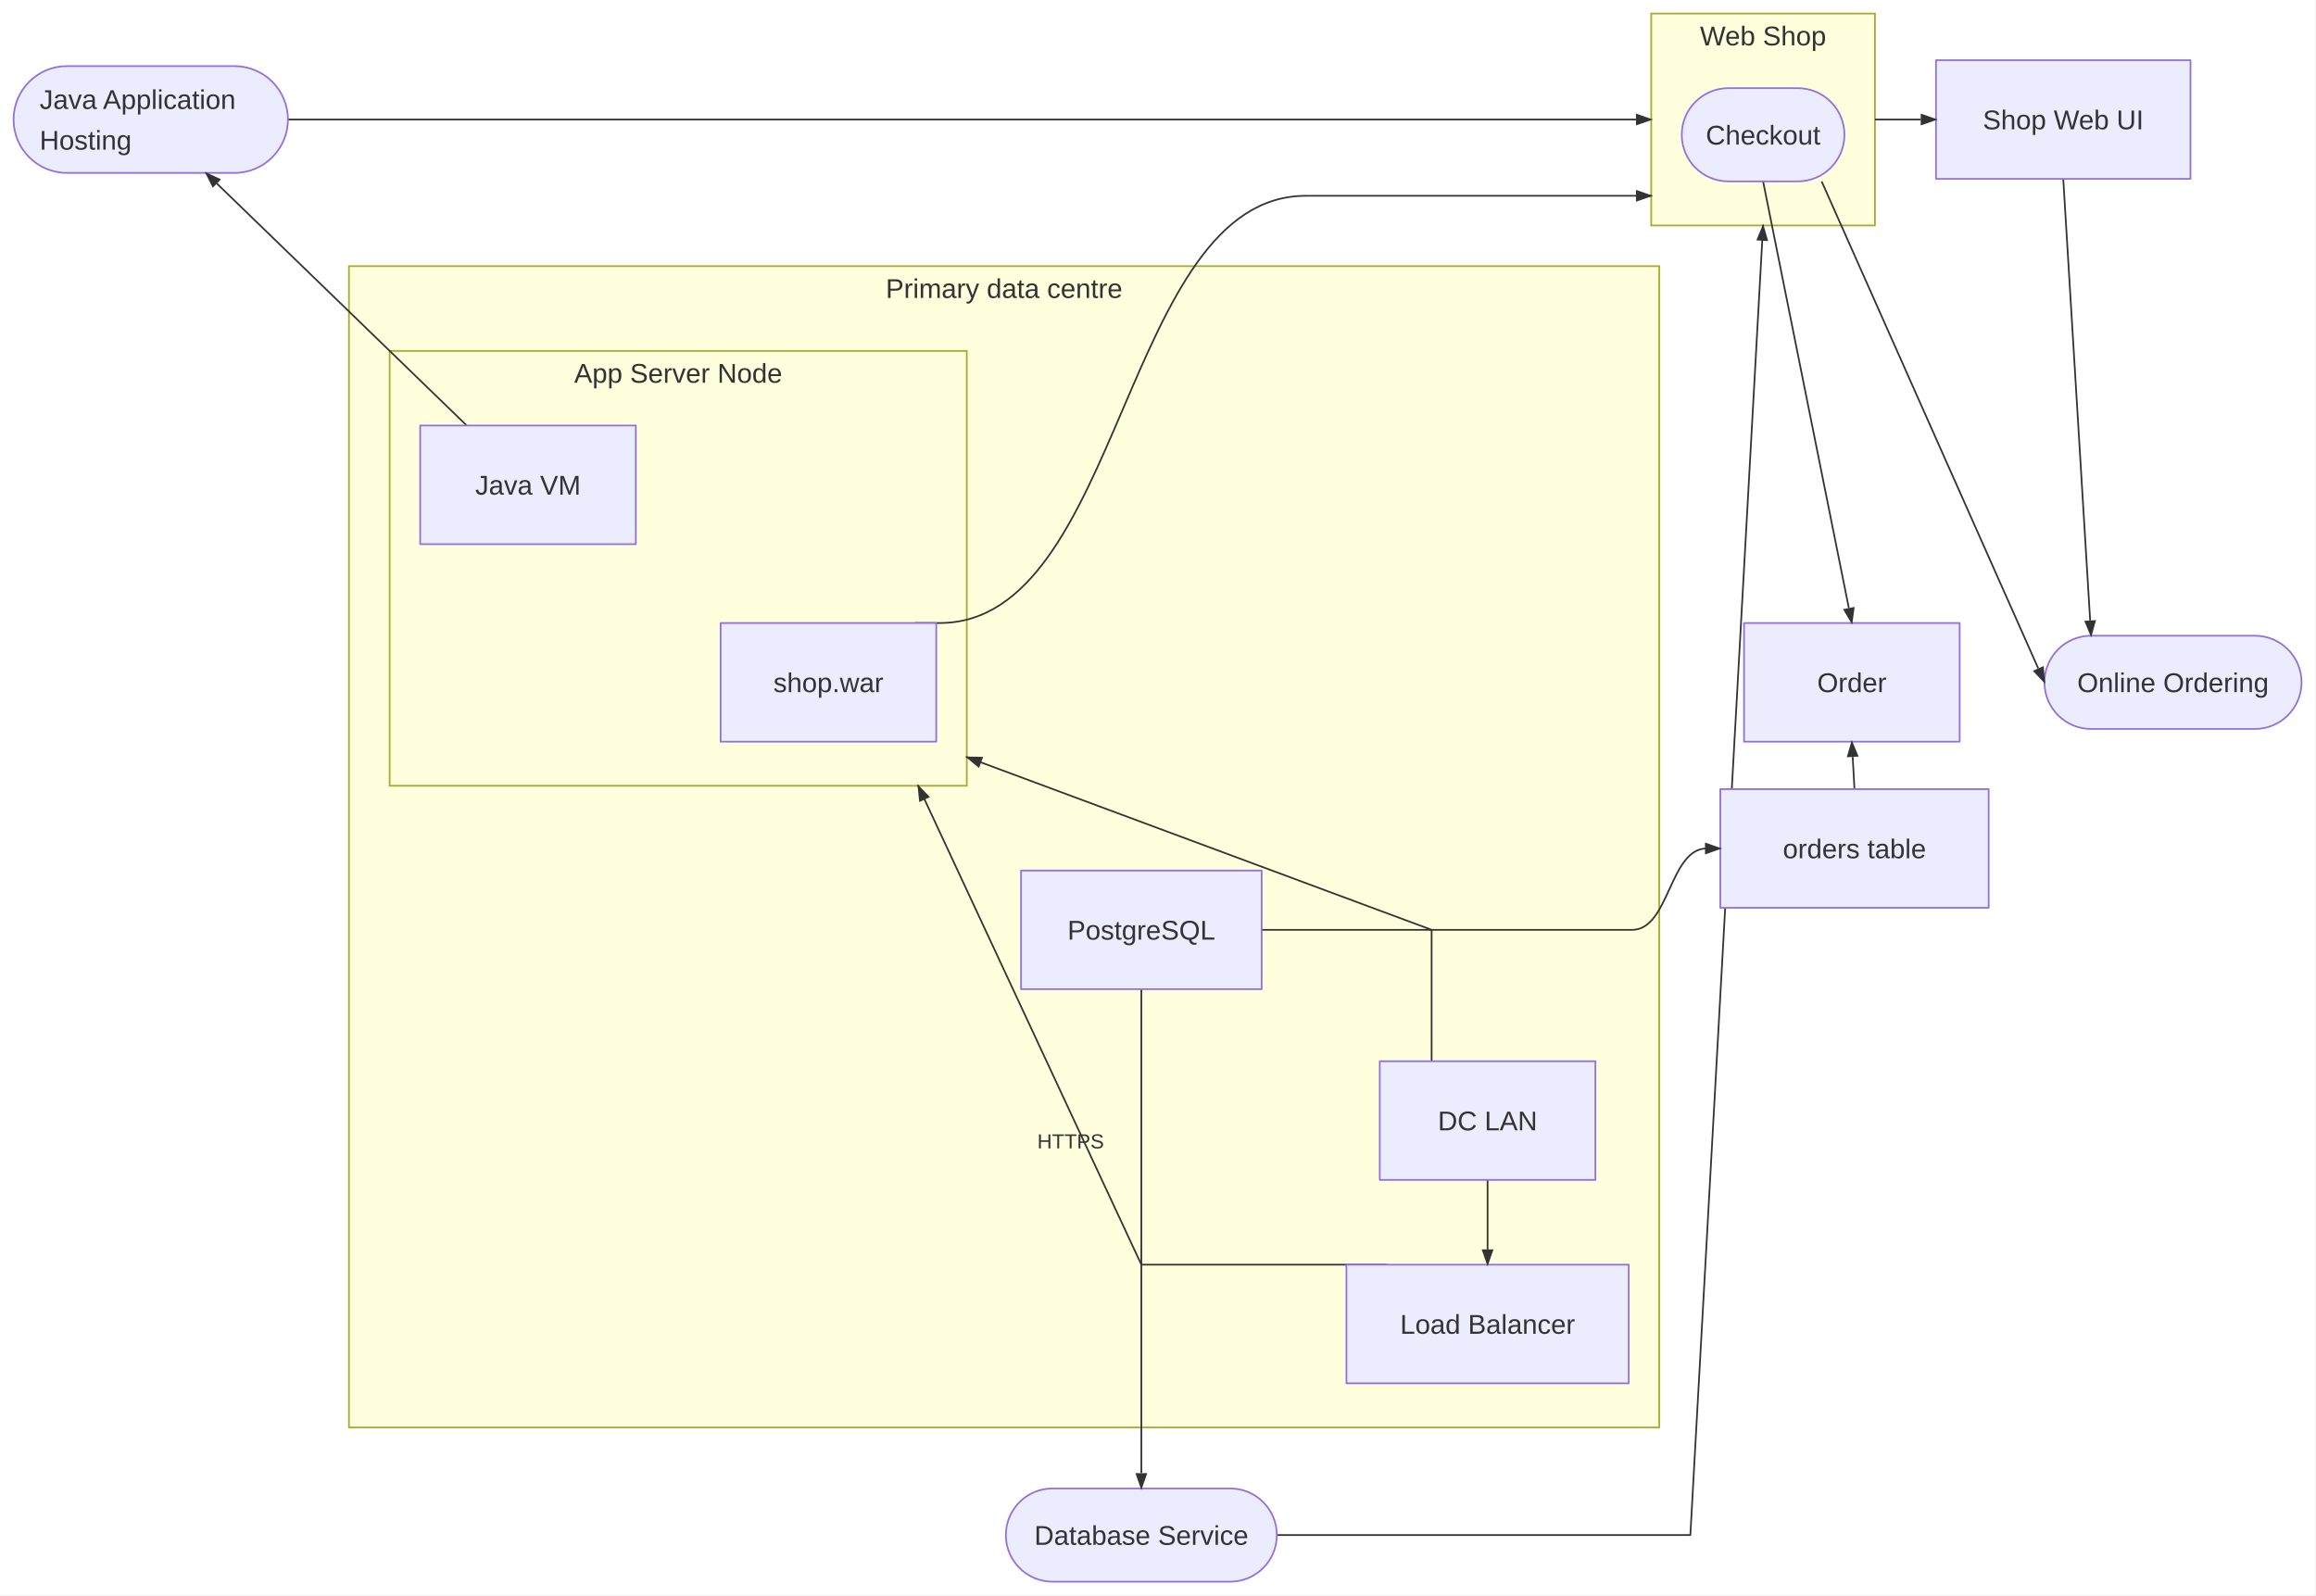
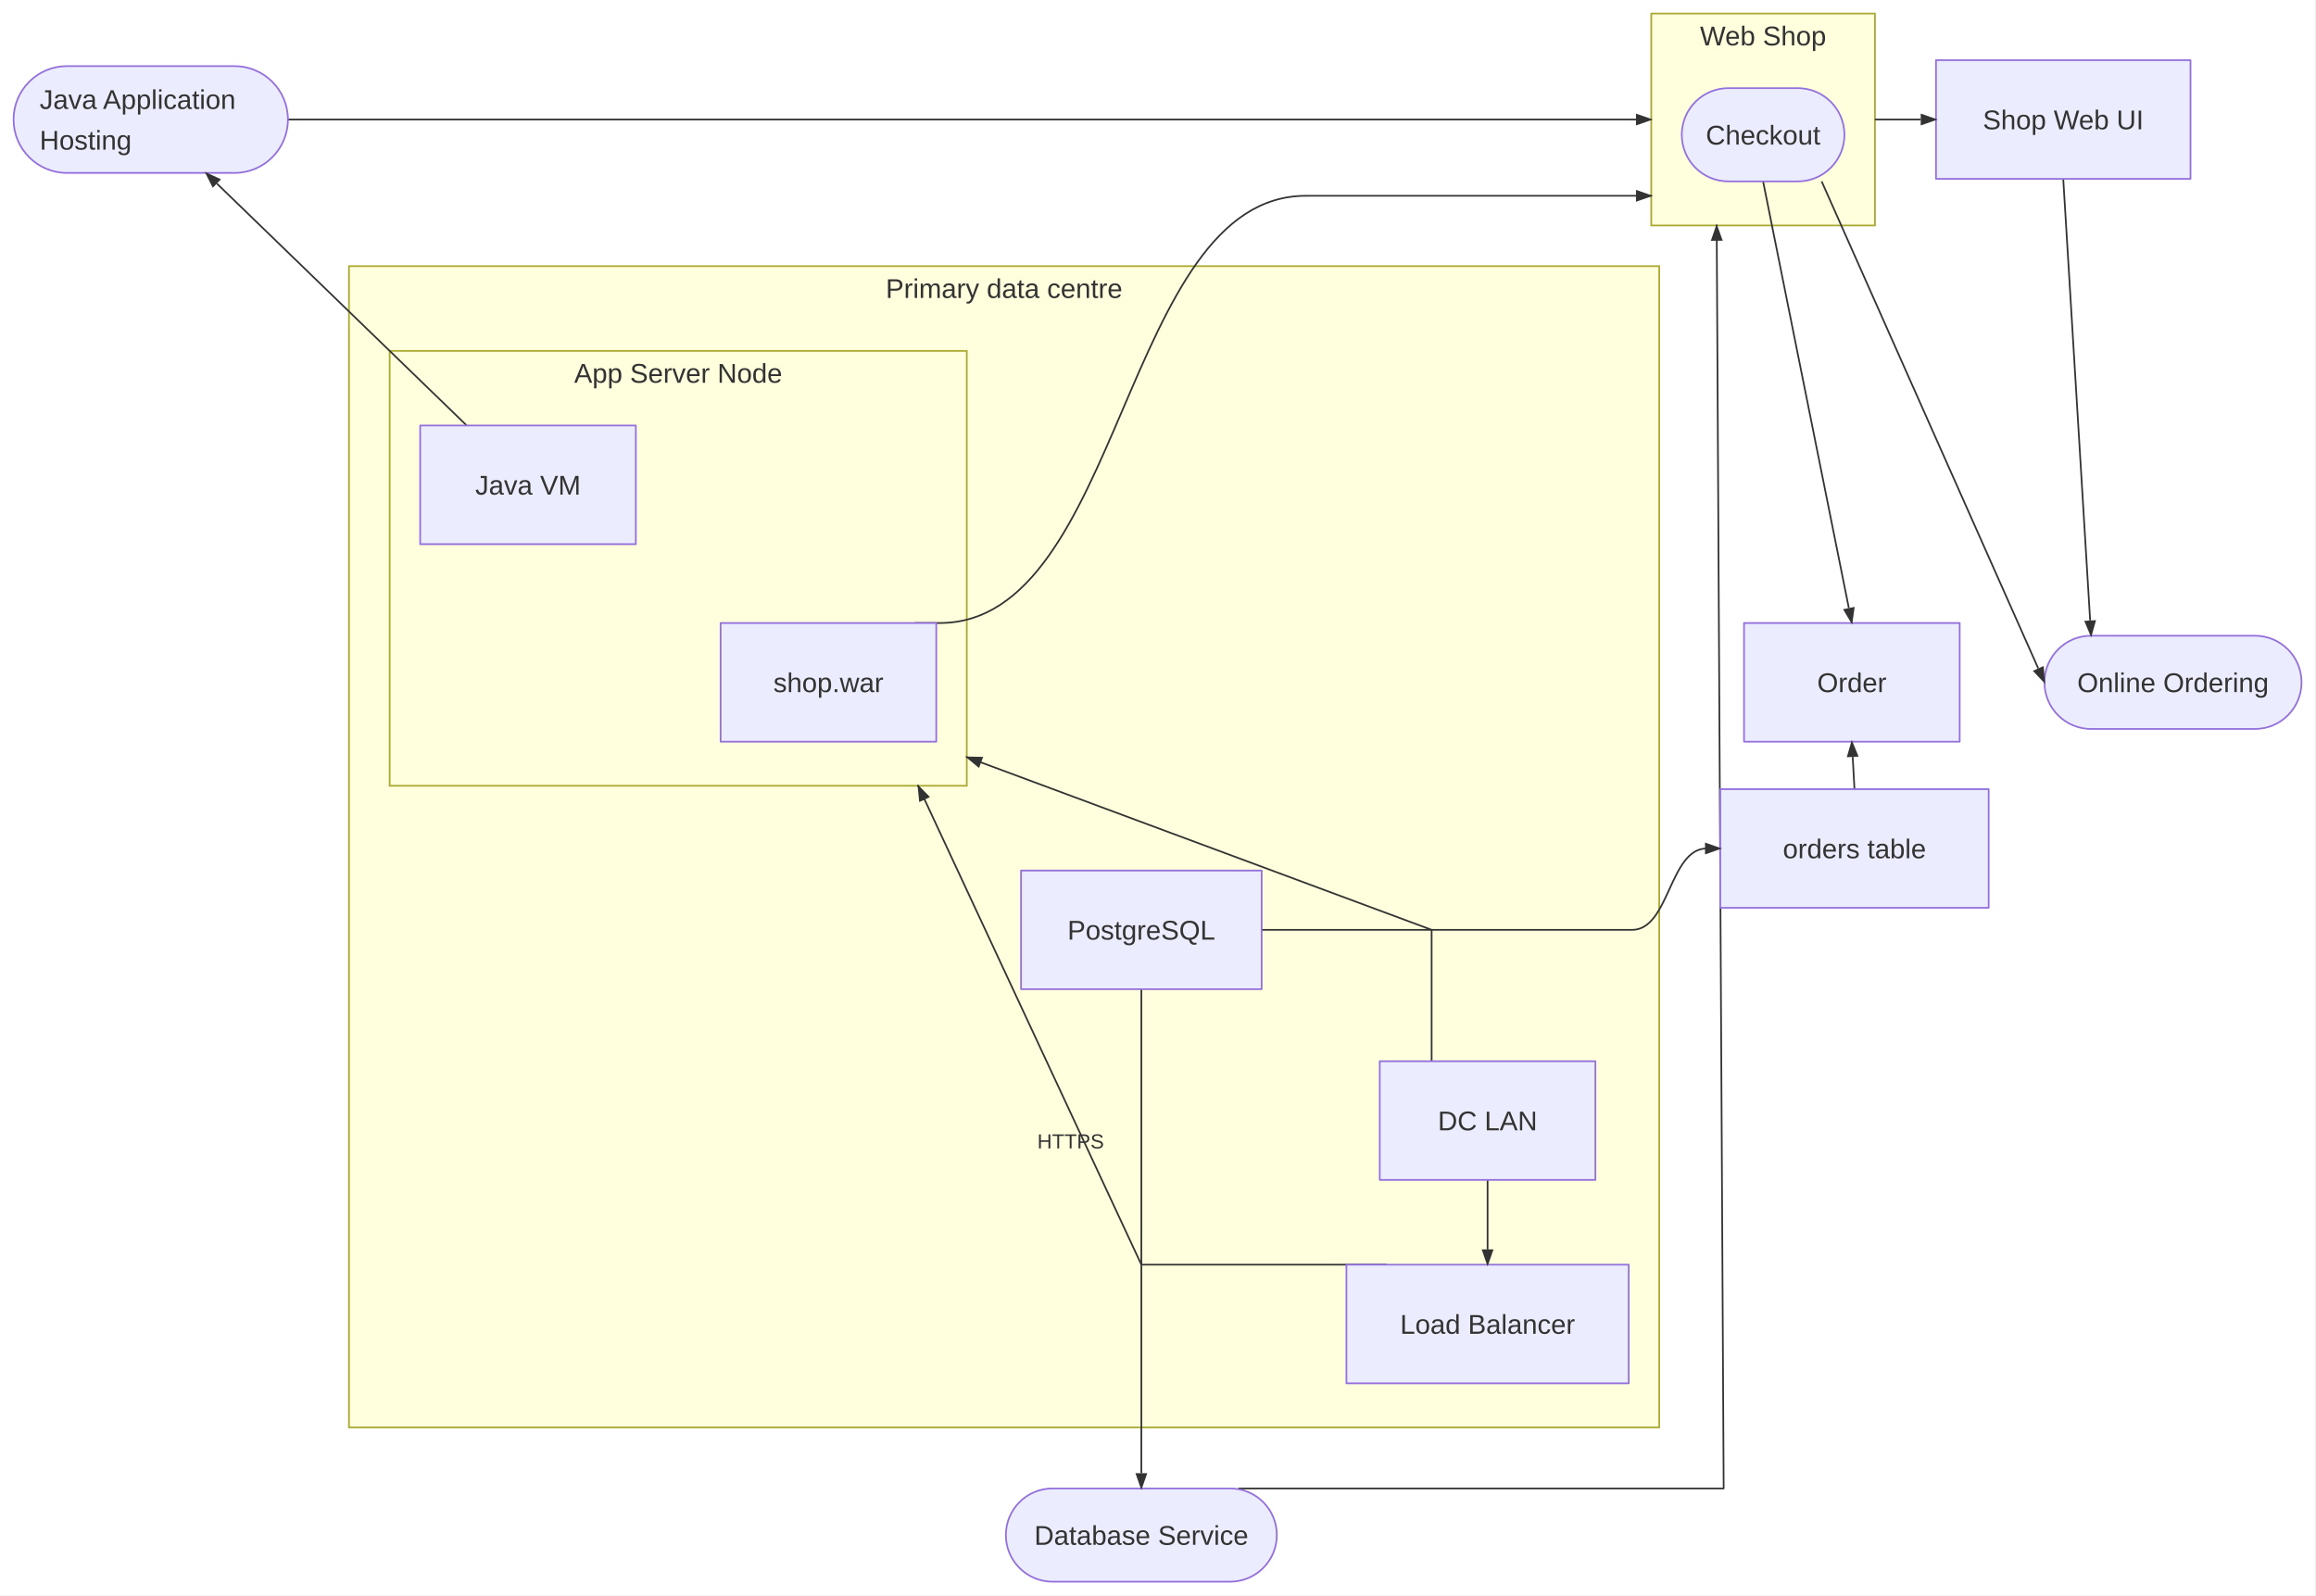
<svg xmlns="http://www.w3.org/2000/svg" width="1366" height="941" viewBox="0 0 1366 941">
  <rect x="0" y="0" width="1365.468" height="941" fill="white" />
  <rect x="973.917" y="8" width="131.95" height="125" fill="#ffffde" stroke="#aaaa33" stroke-width="1" />
  <text x="1039.892" y="26.76" text-anchor="middle" fill="#333" font-family="&quot;trebuchet ms&quot;, verdana, arial, sans-serif" font-size="16px">Web Shop</text>
  <rect x="205.822" y="157" width="772.816" height="685" fill="#ffffde" stroke="#aaaa33" stroke-width="1" />
  <text x="592.23" y="175.76" text-anchor="middle" fill="#333" font-family="&quot;trebuchet ms&quot;, verdana, arial, sans-serif" font-size="16px">Primary data centre</text>
  <rect x="229.822" y="207" width="340.4" height="256.5" fill="#ffffde" stroke="#aaaa33" stroke-width="1" />
  <text x="400.022" y="225.76" text-anchor="middle" fill="#333" font-family="&quot;trebuchet ms&quot;, verdana, arial, sans-serif" font-size="16px">App Server Node</text>
  <line x1="1105.867" y1="70.5" x2="1132.867" y2="70.5" stroke="#333333" stroke-width="1" stroke-linecap="butt" data-edge-source="webShop" data-edge-target="shopUi" />
  <line x1="1074.434" y1="107" x2="1202.181" y2="394.276" stroke="#333333" stroke-width="1" stroke-linecap="butt" data-edge-source="checkout" data-edge-target="ordering" />
  <line x1="1216.923" y1="105.5" x2="1232.791" y2="366.017" stroke="#333333" stroke-width="1" stroke-linecap="butt" data-edge-source="shopUi" data-edge-target="ordering" />
  <line x1="1039.892" y1="107" x2="1090.465" y2="358.676" stroke="#333333" stroke-width="1" stroke-linecap="butt" data-edge-source="checkout" data-edge-target="order" />
  <path d="M539.783,367.5L554.222,367.5C662.222,367.5 662.222,115.5 770.222,115.5L973.917,115.5" fill="none" stroke="#333333" stroke-width="1" stroke-linejoin="round" stroke-linecap="round" data-edge-source="war" data-edge-target="webShop" />
  <line x1="1093.79" y1="465.5" x2="1092.736" y2="446.486" stroke="#333333" stroke-width="1" stroke-linecap="butt" data-edge-source="orderTbl" data-edge-target="order" />
  <line x1="275.283" y1="251" x2="127.901" y2="108.261" stroke="#333333" stroke-width="1" stroke-linecap="butt" data-edge-source="jvm" data-edge-target="hosting" />
  <line x1="673.182" y1="583.5" x2="673.182" y2="869" stroke="#333333" stroke-width="1" stroke-linecap="butt" data-edge-source="pg" data-edge-target="dbSvc" />
  <line x1="169.822" y1="70.5" x2="964.917" y2="70.5" stroke="#333333" stroke-width="1" stroke-linecap="butt" data-edge-source="hosting" data-edge-target="webShop" />
-   <path d="M753.093,905.5L996.99,905.5L1039.892,133" fill="none" stroke="#333333" stroke-width="1" stroke-linejoin="round" stroke-linecap="round" data-edge-source="dbSvc" data-edge-target="webShop" />
+   <path d="M730.718,878L1016.638,878L1012.519,133" fill="none" stroke="#333333" stroke-width="1" stroke-linejoin="round" stroke-linecap="round" data-edge-source="dbSvc" data-edge-target="webShop" />
  <path d="M744.142,548.5L962.638,548.5C984.638,548.5 984.638,500.5 1006.638,500.5L1014.638,500.5" fill="none" stroke="#333333" stroke-width="1" stroke-linejoin="round" stroke-linecap="round" data-edge-source="pg" data-edge-target="orderTbl" />
  <path d="M817.451,746L673.182,746L541.542,463.5" fill="none" stroke="#333333" stroke-width="1" stroke-linejoin="round" stroke-linecap="round" data-edge-source="lb" data-edge-target="appNode" />
  <text x="631.485" y="677.411" text-anchor="middle" fill="#333333" font-family="&quot;trebuchet ms&quot;, verdana, arial, sans-serif" font-size="12" font-weight="normal">
    <tspan x="631.485" dy="0">HTTPS</tspan>
  </text>
  <line x1="877.39" y1="696" x2="877.39" y2="737" stroke="#333333" stroke-width="1" stroke-linecap="butt" data-edge-source="lan" data-edge-target="lb" />
  <path d="M844.387,626L844.387,548.5L570.222,446.613" fill="none" stroke="#333333" stroke-width="1" stroke-linejoin="round" stroke-linecap="round" data-edge-source="lan" data-edge-target="appNode" />
  <path d="M39.5,39 H138.32 A31.5,31.5 0 0 1 138.32,102 H39.5 A31.5,31.5 0 0 1 39.5,39 Z" fill="#ECECFF" stroke="#9370DB" stroke-width="1" stroke-linejoin="round" stroke-linecap="round" />
  <path d="M1141.87,35.5 H1291.98 V105.5 H1141.87 Z" fill="#ECECFF" stroke="#9370DB" stroke-width="1" stroke-linejoin="round" stroke-linecap="round" />
  <path d="M1019.42,52 H1060.37 A27.5,27.5 0 0 1 1060.37,107 H1019.42 A27.5,27.5 0 0 1 1019.42,52 Z" fill="#ECECFF" stroke="#9370DB" stroke-width="1" stroke-linejoin="round" stroke-linecap="round" />
  <path d="M247.82,251 H375.02 V321 H247.82 Z" fill="#ECECFF" stroke="#9370DB" stroke-width="1" stroke-linejoin="round" stroke-linecap="round" />
  <path d="M1028.64,367.5 H1155.84 V437.5 H1028.64 Z" fill="#ECECFF" stroke="#9370DB" stroke-width="1" stroke-linejoin="round" stroke-linecap="round" />
  <path d="M1233.34,375 H1329.97 A27.5,27.5 0 0 1 1329.97,430 H1233.34 A27.5,27.5 0 0 1 1233.34,375 Z" fill="#ECECFF" stroke="#9370DB" stroke-width="1" stroke-linejoin="round" stroke-linecap="round" />
  <path d="M425.02,367.5 H552.22 V437.5 H425.02 Z" fill="#ECECFF" stroke="#9370DB" stroke-width="1" stroke-linejoin="round" stroke-linecap="round" />
  <path d="M1014.64,465.5 H1172.94 V535.5 H1014.64 Z" fill="#ECECFF" stroke="#9370DB" stroke-width="1" stroke-linejoin="round" stroke-linecap="round" />
  <path d="M602.22,513.5 H744.14 V583.5 H602.22 Z" fill="#ECECFF" stroke="#9370DB" stroke-width="1" stroke-linejoin="round" stroke-linecap="round" />
  <path d="M813.79,626 H940.99 V696 H813.79 Z" fill="#ECECFF" stroke="#9370DB" stroke-width="1" stroke-linejoin="round" stroke-linecap="round" />
  <path d="M794.14,746 H960.64 V816 H794.14 Z" fill="#ECECFF" stroke="#9370DB" stroke-width="1" stroke-linejoin="round" stroke-linecap="round" />
  <path d="M620.77,878 H725.59 A27.5,27.5 0 0 1 725.59,933 H620.77 A27.5,27.5 0 0 1 620.77,878 Z" fill="#ECECFF" stroke="#9370DB" stroke-width="1" stroke-linejoin="round" stroke-linecap="round" />
  <polygon points="1142.867,70.5 1132.867,74 1132.867,67" fill="#333333" stroke="none" />
  <polygon points="1206.244,403.414 1198.983,395.699 1205.379,392.854" fill="#333333" stroke="none" />
  <polygon points="1233.399,375.998 1229.297,366.229 1236.284,365.804" fill="#333333" stroke="none" />
  <polygon points="1092.435,368.48 1087.034,359.366 1093.896,357.987" fill="#333333" stroke="none" />
  <polygon points="974.917,115.5 964.917,119 964.917,112" fill="#333333" stroke="none" />
  <polygon points="1092.183,436.502 1096.231,446.293 1089.241,446.68" fill="#333333" stroke="none" />
  <polygon points="120.717,101.304 130.336,105.747 125.466,110.775" fill="#333333" stroke="none" />
  <polygon points="673.182,879 669.682,869 676.682,869" fill="#333333" stroke="none" />
  <polygon points="974.917,70.5 964.917,74 964.917,67" fill="#333333" stroke="none" />
-   <polygon points="1039.947,132.002 1042.888,142.18 1035.898,141.792" fill="#333333" stroke="none" />
+   <polygon points="1012.514,132 1016.069,141.981 1009.069,142.019" fill="#333333" stroke="none" />
  <polygon points="1015.638,500.5 1005.638,504 1005.638,497" fill="#333333" stroke="none" />
  <polygon points="541.119,462.594 548.516,470.179 542.171,473.136" fill="#333333" stroke="none" />
  <polygon points="877.39,747 873.89,737 880.89,737" fill="#333333" stroke="none" />
  <polygon points="569.285,446.264 579.878,446.467 577.439,453.029" fill="#333333" stroke="none" />
  <text y="64.26" text-anchor="start" fill="#333" font-family="&quot;trebuchet ms&quot;, verdana, arial, sans-serif" font-size="16" font-weight="normal">
    <tspan x="23.375" dy="0">Java Application</tspan>
    <tspan x="23.375" dy="24">Hosting</tspan>
  </text>
  <text x="1216.923" y="76.26" text-anchor="middle" fill="#333" font-family="&quot;trebuchet ms&quot;, verdana, arial, sans-serif" font-size="16" font-weight="normal">Shop Web UI</text>
  <text x="1039.892" y="85.26" text-anchor="middle" fill="#333" font-family="&quot;trebuchet ms&quot;, verdana, arial, sans-serif" font-size="16" font-weight="normal">Checkout</text>
  <text x="311.422" y="291.76" text-anchor="middle" fill="#333" font-family="&quot;trebuchet ms&quot;, verdana, arial, sans-serif" font-size="16" font-weight="normal">Java VM</text>
  <text x="1092.238" y="408.26" text-anchor="middle" fill="#333" font-family="&quot;trebuchet ms&quot;, verdana, arial, sans-serif" font-size="16" font-weight="normal">Order</text>
  <text x="1281.653" y="408.26" text-anchor="middle" fill="#333" font-family="&quot;trebuchet ms&quot;, verdana, arial, sans-serif" font-size="16" font-weight="normal">Online Ordering</text>
  <text x="488.622" y="408.26" text-anchor="middle" fill="#333" font-family="&quot;trebuchet ms&quot;, verdana, arial, sans-serif" font-size="16" font-weight="normal">shop.war</text>
  <text x="1093.79" y="506.26" text-anchor="middle" fill="#333" font-family="&quot;trebuchet ms&quot;, verdana, arial, sans-serif" font-size="16" font-weight="normal">orders table</text>
  <text x="673.182" y="554.26" text-anchor="middle" fill="#333" font-family="&quot;trebuchet ms&quot;, verdana, arial, sans-serif" font-size="16" font-weight="normal">PostgreSQL</text>
  <text x="877.39" y="666.76" text-anchor="middle" fill="#333" font-family="&quot;trebuchet ms&quot;, verdana, arial, sans-serif" font-size="16" font-weight="normal">DC LAN</text>
  <text x="877.39" y="786.76" text-anchor="middle" fill="#333" font-family="&quot;trebuchet ms&quot;, verdana, arial, sans-serif" font-size="16" font-weight="normal">Load Balancer</text>
  <text x="673.182" y="911.26" text-anchor="middle" fill="#333" font-family="&quot;trebuchet ms&quot;, verdana, arial, sans-serif" font-size="16" font-weight="normal">Database Service</text>
</svg>
